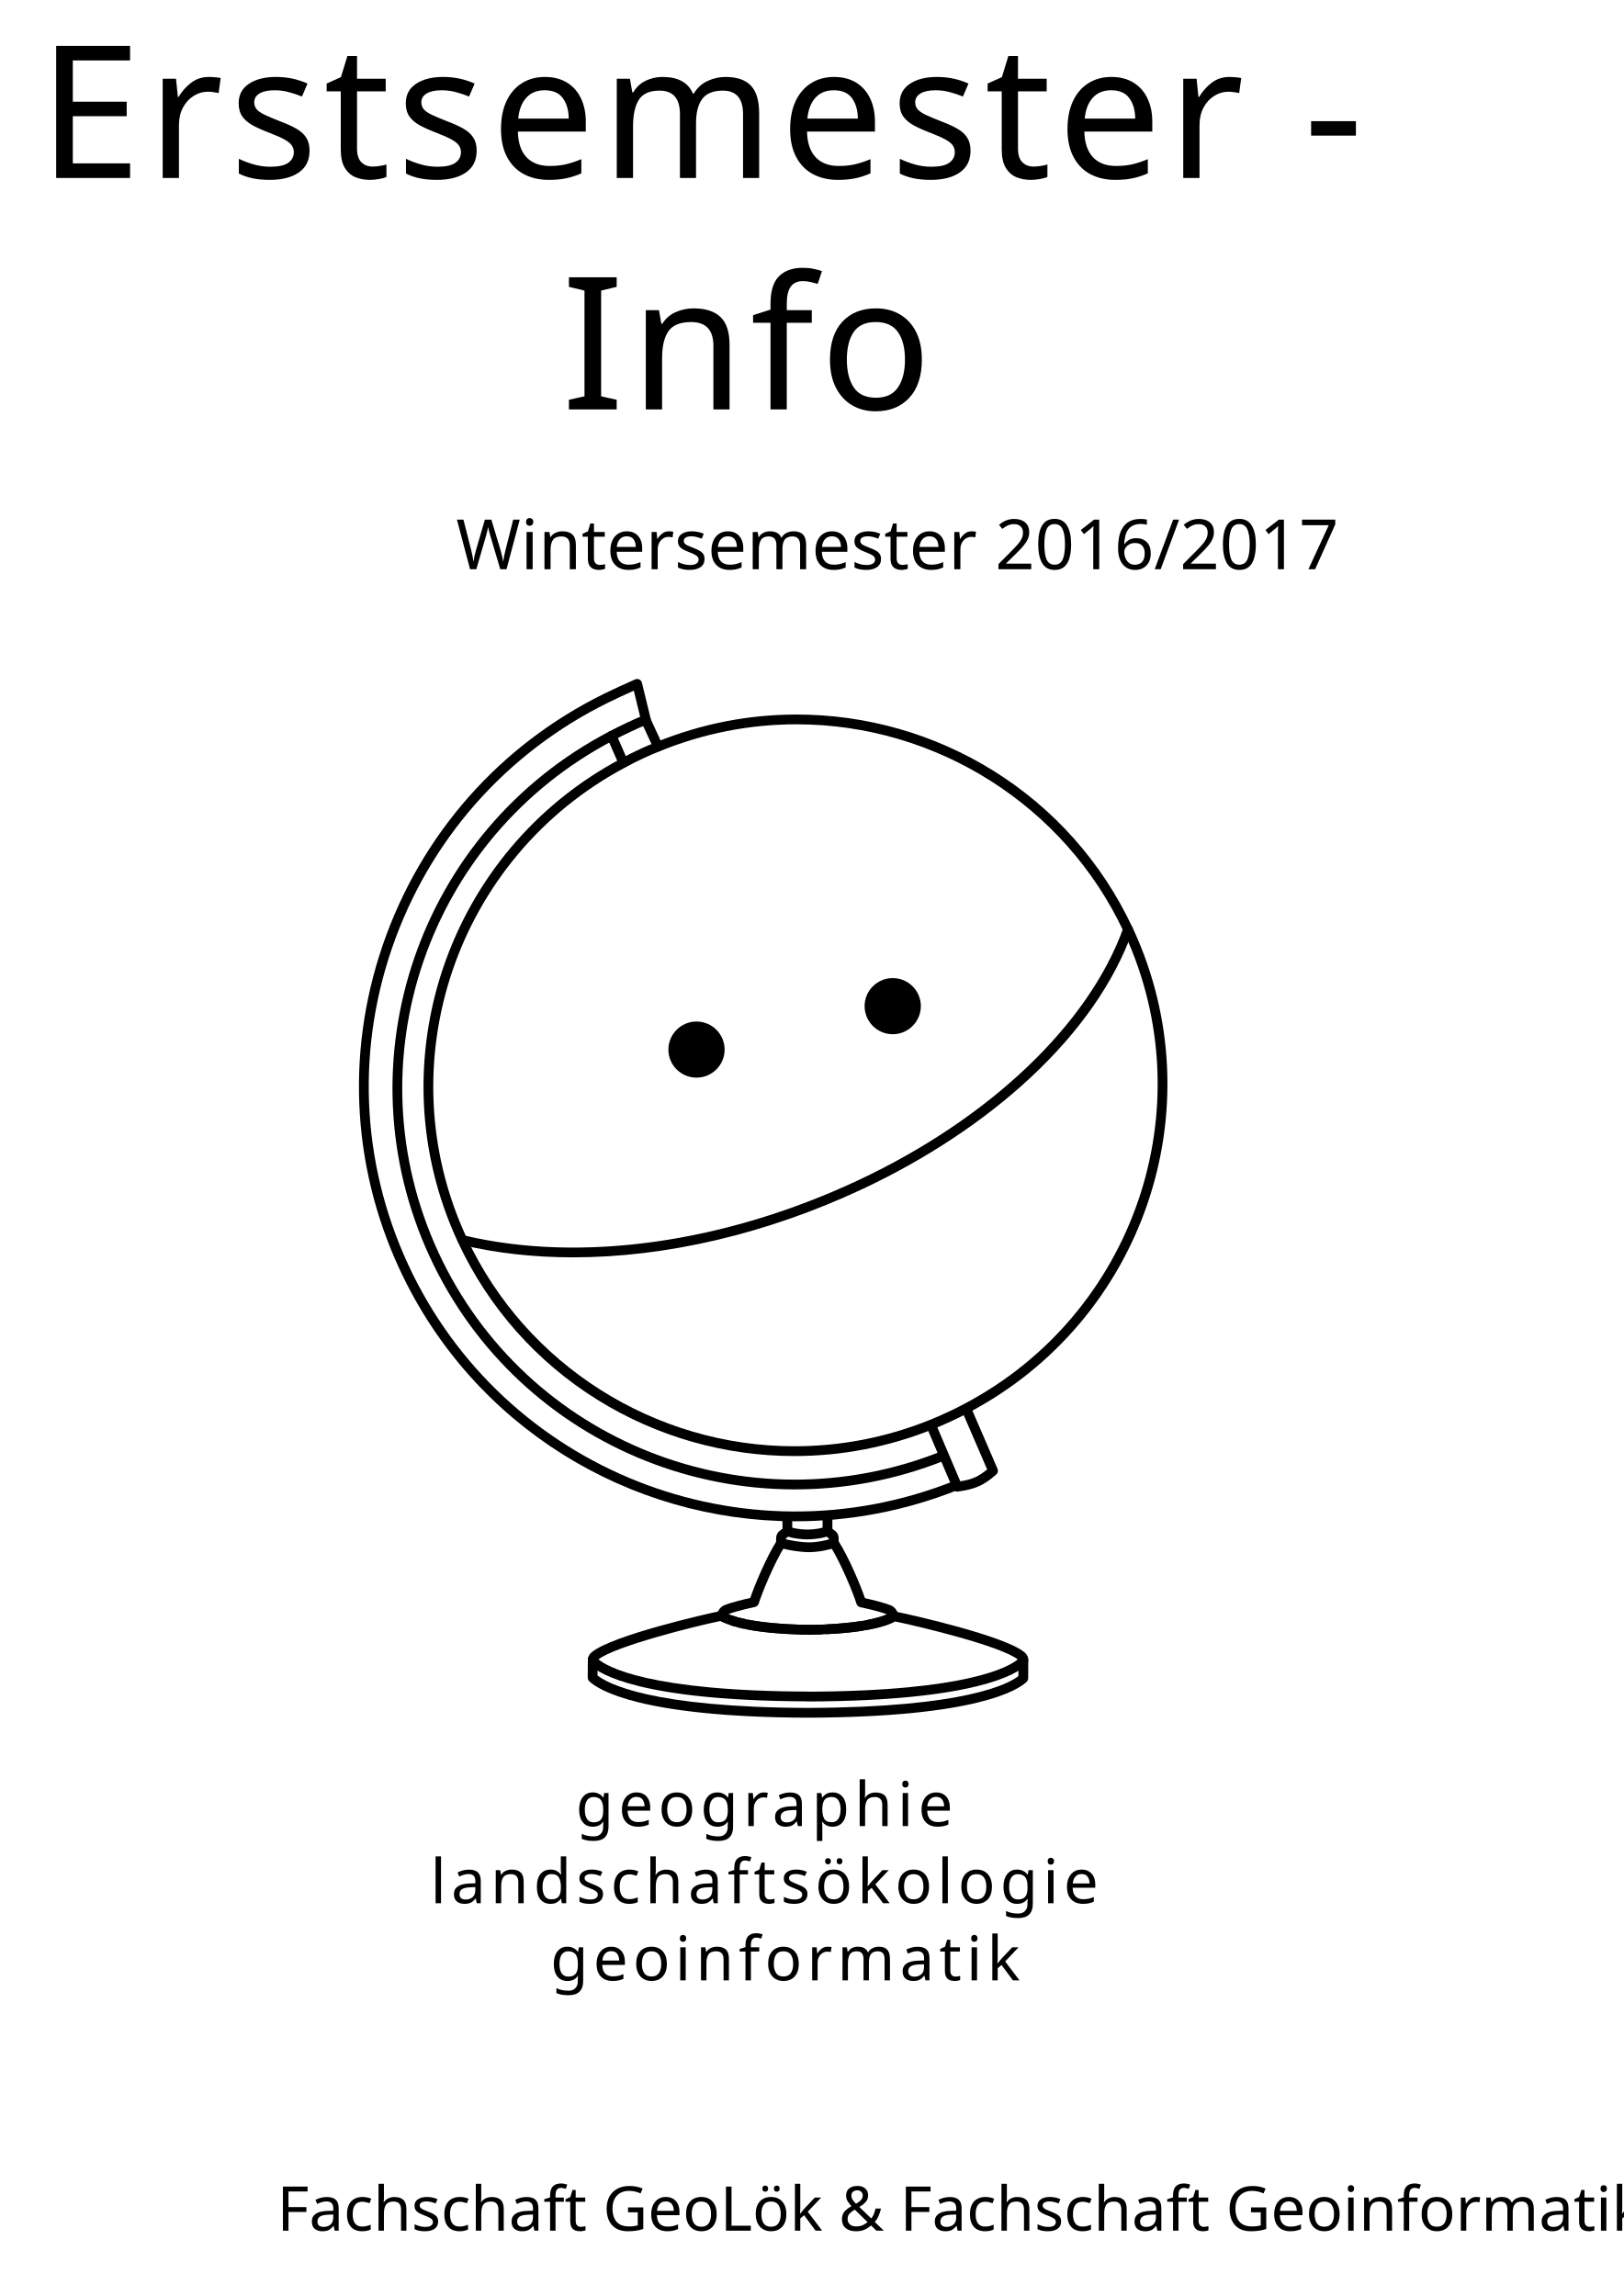
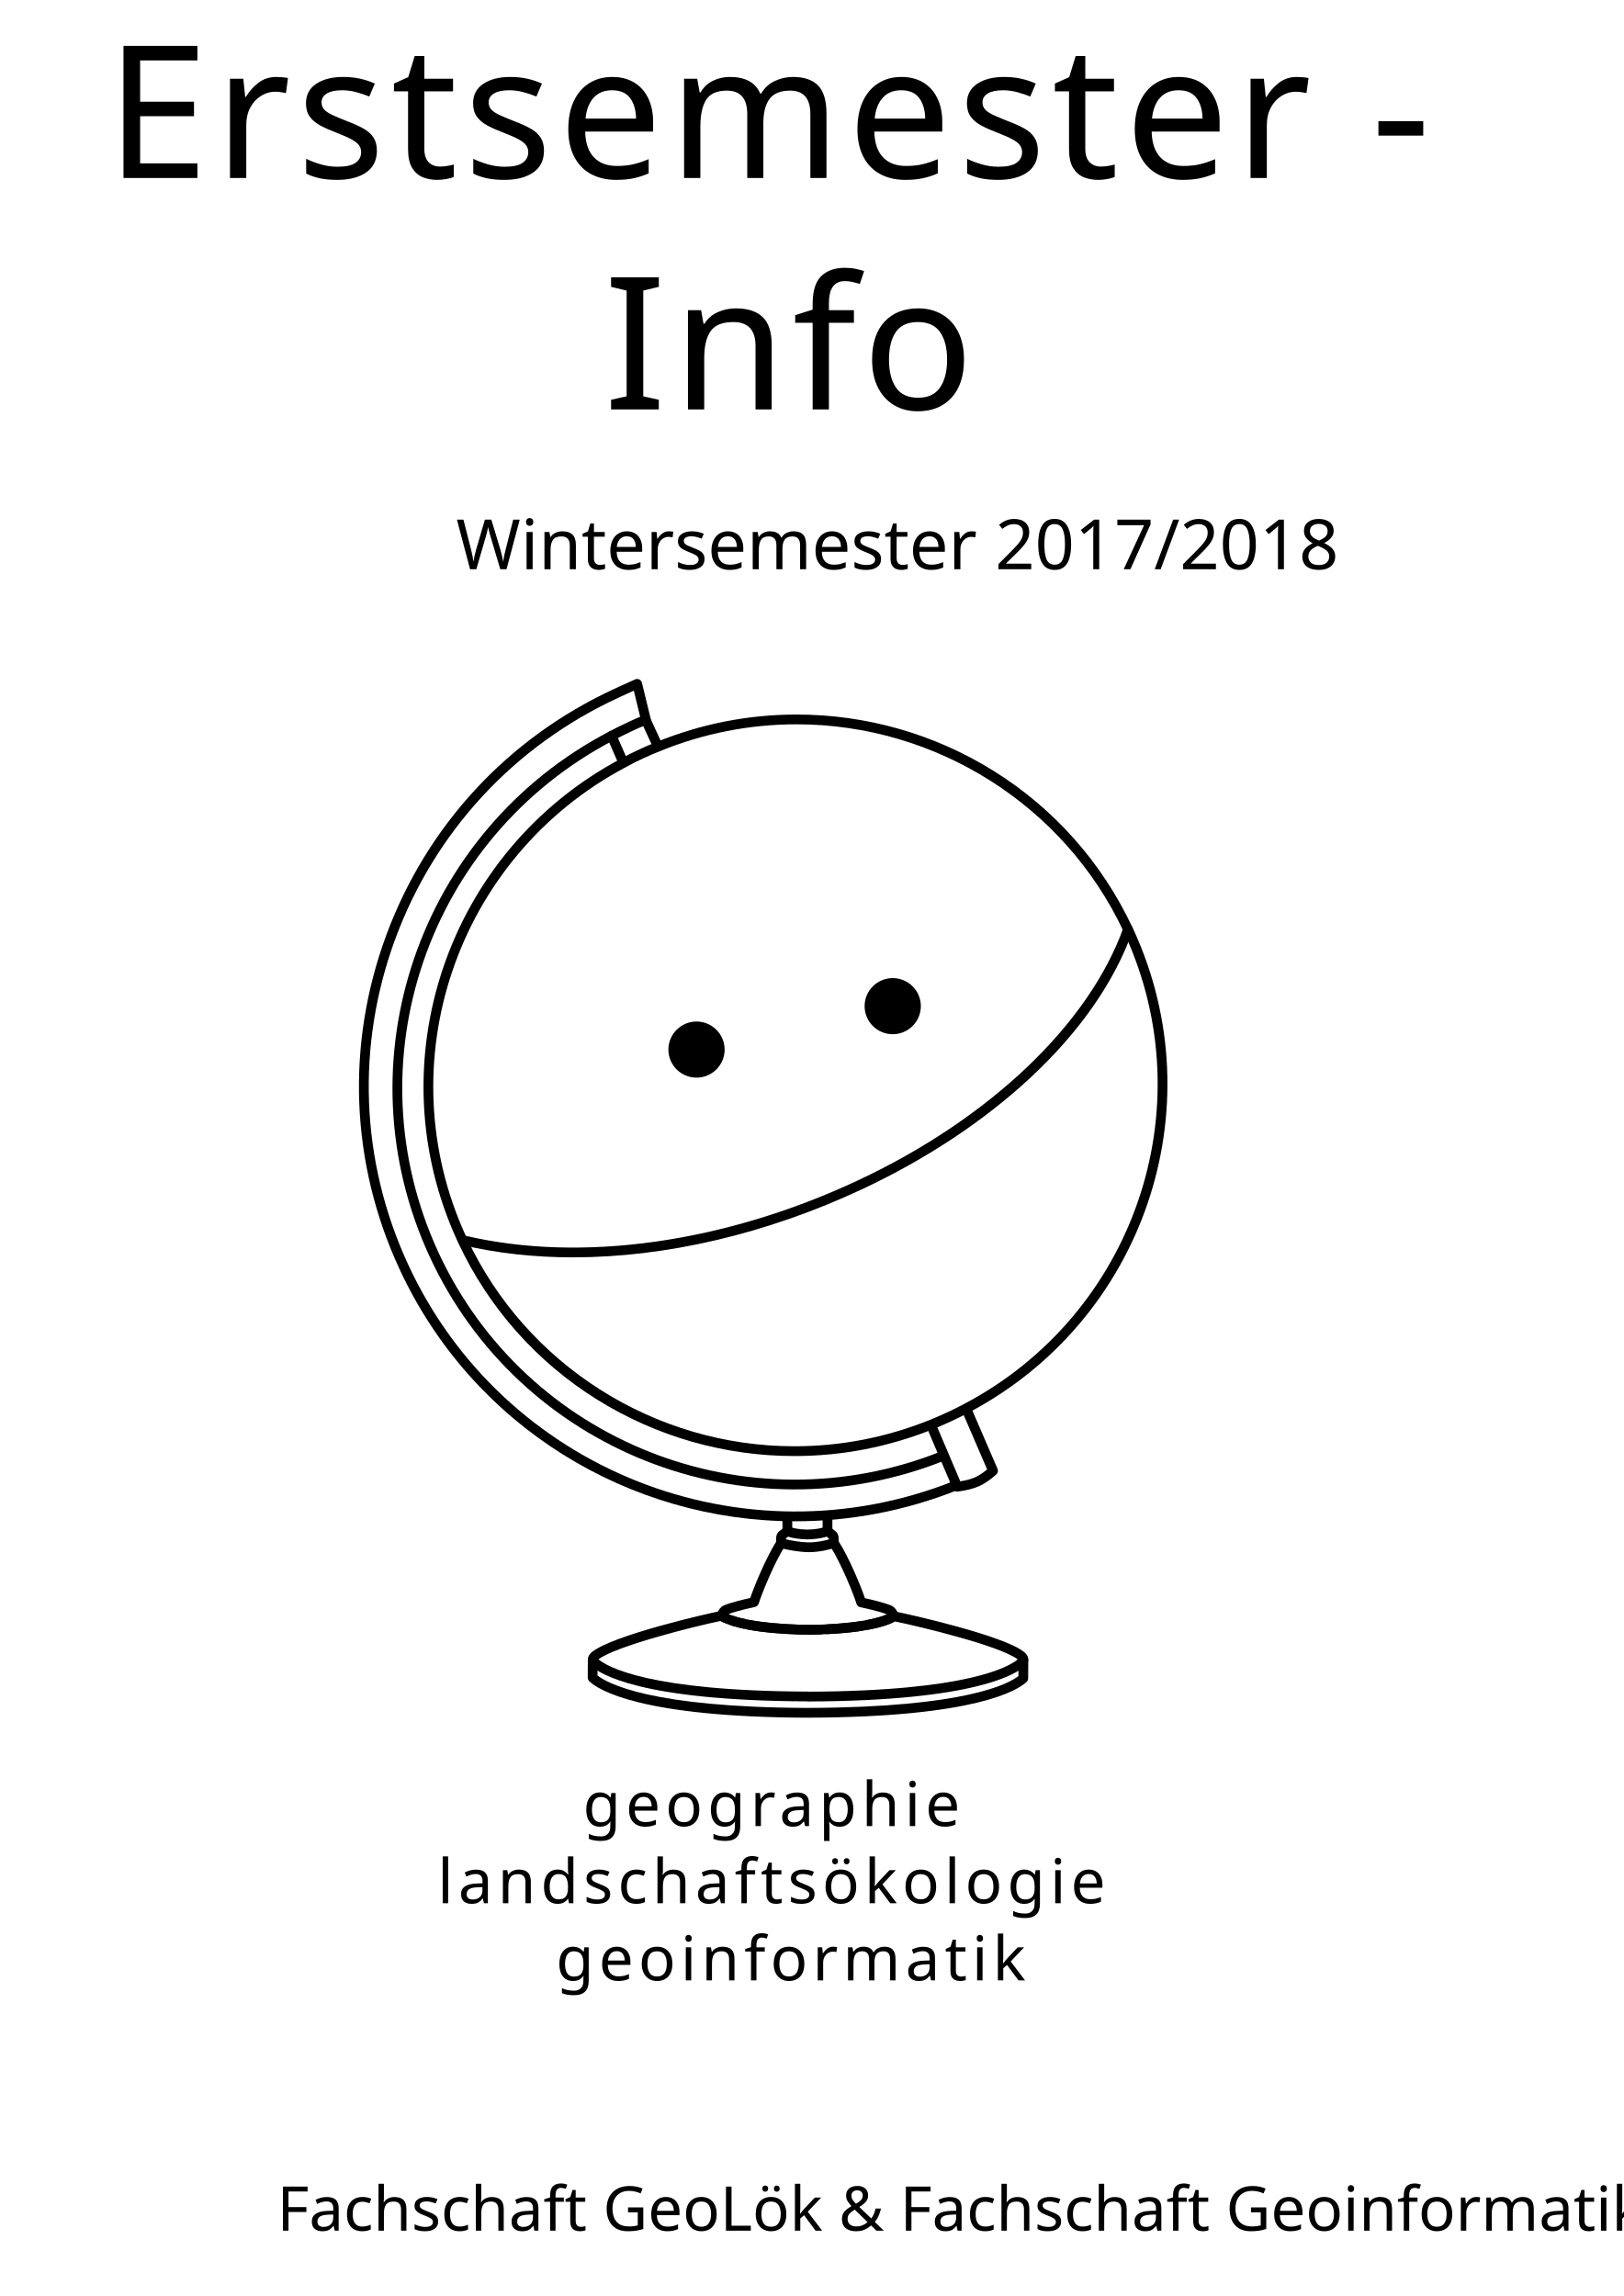
- <svg xmlns="http://www.w3.org/2000/svg" version="1.1" id="Ebene_1" x="0px" y="0px" width="420.94px" height="595.28px" viewBox="0 0 420.94 595.28" enable-background="new 0 0 420.94 595.28" xml:space="preserve">
+ <svg xmlns="http://www.w3.org/2000/svg" version="1.1" id="Ebene_1" x="0px" y="0px" width="449.003" height="634.965" viewBox="0.0 0.0 449.003 634.965" enable-background="new 0 0 420.94 595.28" xml:space="preserve">
  <defs id="defs320" />
-   <g id="XMLID_2_">
+   <g transform="matrix(1.066667,0,0,1.066667,0,0)" id="XMLID_2_">
    <g id="g4">
-       <path d="M205.914,376.554c-17.885,0-35.367-4.994-50.553-14.445c-15.579-9.692-27.928-23.627-35.715-40.292l-0.137-0.291    l0.628-0.281l0.105,0.023c8.75,2.064,18.204,3.111,28.103,3.111c28.677,0,60.732-8.922,87.951-24.48    c28.087-16.058,47.907-37.022,55.807-59.036l0.273-0.754l0.314,0.738c0.039,0.089,0.083,0.176,0.129,0.266    c0.048,0.095,0.093,0.19,0.136,0.285c21.174,45.946,2.547,100.444-42.405,124.062c-1.449,0.774-2.934,1.51-4.538,2.244    c-1.543,0.731-3.147,1.393-4.564,1.977C230.064,374.242,218.108,376.554,205.914,376.554L205.914,376.554z M120.413,321.957    c15.519,32.798,49.029,53.966,85.501,53.966c12.115,0,23.989-2.297,35.298-6.83c1.405-0.579,3-1.238,4.533-1.965    c1.598-0.729,3.071-1.457,4.508-2.228c44.614-23.439,63.123-77.493,42.188-123.112c-8.119,21.896-27.912,42.702-55.83,58.659    c-27.31,15.611-59.481,24.566-88.264,24.566C138.517,325.014,129.123,323.984,120.413,321.957L120.413,321.957z" id="path6" />
-       <path d="M206.237,393.448c-21.155,0-41.816-5.925-59.757-17.135c-18.412-11.501-32.972-28.03-42.112-47.793    c-12.565-27.172-13.748-57.636-3.33-85.78c10.419-28.147,31.195-50.601,58.501-63.229c0.041-0.02,1.256-0.626,5.502-2.501    l0.345-0.152l2.412,9.897l-0.228,0.112c-0.039,0.02-0.118,0.054-0.225,0.099l-0.594,0.249c-0.658,0.276-1.761,0.734-3.419,1.522    c-1.722,0.804-3.238,1.558-4.642,2.309c-48.72,25.441-68.874,84.336-45.885,134.083c16.7,36.098,53.312,59.421,93.272,59.421    c13.158,0,26.058-2.492,38.343-7.405l0.436-0.22l3.547,8.311l-0.432,0.173c-13.37,5.334-27.408,8.037-41.727,8.04    C206.243,393.448,206.238,393.448,206.237,393.448L206.237,393.448z M164.95,177.743c-3.946,1.747-5.125,2.333-5.137,2.339    c-27.163,12.56-47.821,34.89-58.182,62.879c-10.359,27.984-9.183,58.274,3.311,85.293c18.134,39.219,57.894,64.559,101.294,64.559    c0.003,0,0.004,0,0.007,0c14.176,0,28.08-2.666,41.322-7.923l-3.034-7.111c-12.337,4.917-25.267,7.405-38.455,7.405    c0,0,0.001,0,0,0c-19.487,0-38.523-5.455-55.048-15.776c-16.961-10.59-30.378-25.813-38.799-44.016    c-23.13-50.054-2.854-109.311,46.164-134.905c1.411-0.755,2.939-1.515,4.668-2.323c1.67-0.793,2.782-1.256,3.446-1.533l0.551-0.23    L164.95,177.743L164.95,177.743z" id="path8" />
-       <path d="M231.416,267.192c-3.494,0-6.338-2.845-6.338-6.34c0-3.481,2.844-6.312,6.338-6.312c3.496,0,6.339,2.831,6.339,6.312    C237.755,264.347,234.912,267.192,231.416,267.192L231.416,267.192z M231.416,255.172c-3.145,0-5.705,2.549-5.705,5.681    c0,3.147,2.561,5.705,5.705,5.705c3.146,0,5.706-2.558,5.706-5.705C237.122,257.721,234.562,255.172,231.416,255.172    L231.416,255.172z" id="path10" />
-       <path d="M180.553,278.448c-3.496,0-6.34-2.832-6.34-6.313c0-3.495,2.845-6.338,6.34-6.338c3.496,0,6.338,2.843,6.338,6.338    C186.891,275.616,184.049,278.448,180.553,278.448L180.553,278.448z M180.553,266.43c-3.147,0-5.707,2.56-5.707,5.705    c0,3.131,2.56,5.681,5.707,5.681c3.146,0,5.706-2.549,5.706-5.681C186.259,268.989,183.7,266.43,180.553,266.43L180.553,266.43z" id="path12" />
-       <path d="M148.339,325.014c-9.903,0-19.369-1.046-28.136-3.105l-0.417,0.188l-0.137-0.271c-0.039-0.084-0.076-0.159-0.109-0.234    c-0.031-0.07-0.062-0.141-0.101-0.214c-21.098-45.763-2.634-100.169,42.029-123.867c1.576-0.879,3.193-1.692,4.938-2.48    c1.312-0.593,2.667-1.207,4.066-1.745c11.526-4.698,23.649-7.081,36.03-7.081c17.859,0,35.316,4.985,50.485,14.414    c15.562,9.674,27.908,23.582,35.7,40.218l0.057,0.119l-0.046,0.123c-7.951,22.151-27.87,43.235-56.088,59.366    c-27.31,15.612-59.483,24.566-88.264,24.569C148.343,325.014,148.34,325.014,148.339,325.014L148.339,325.014z M120.138,321.244    l0.105,0.023c8.749,2.064,18.204,3.111,28.095,3.111c0.003,0,0.004,0,0.007,0c28.674,0,60.731-8.924,87.949-24.484    c28.037-16.026,47.835-36.942,55.766-58.909c-15.47-32.897-49.037-54.149-85.559-54.149c-12.298,0-24.342,2.367-35.797,7.036    c-1.387,0.535-2.735,1.143-4.04,1.731c-1.727,0.783-3.328,1.587-4.894,2.46c-44.373,23.544-62.714,77.587-41.76,123.035    c0.026,0.057,0.052,0.111,0.077,0.167L120.138,321.244L120.138,321.244z M180.553,278.448c-3.496,0-6.34-2.832-6.34-6.313    c0-3.495,2.845-6.338,6.34-6.338c3.496,0,6.338,2.843,6.338,6.338C186.891,275.616,184.049,278.448,180.553,278.448    L180.553,278.448z M180.553,266.43c-3.147,0-5.707,2.56-5.707,5.705c0,3.131,2.56,5.681,5.707,5.681    c3.146,0,5.706-2.549,5.706-5.681C186.259,268.989,183.7,266.43,180.553,266.43L180.553,266.43z M231.416,267.192    c-3.494,0-6.338-2.845-6.338-6.34c0-3.481,2.844-6.312,6.338-6.312c3.496,0,6.339,2.831,6.339,6.312    C237.755,264.347,234.912,267.192,231.416,267.192L231.416,267.192z M231.416,255.172c-3.145,0-5.705,2.549-5.705,5.681    c0,3.147,2.561,5.705,5.705,5.705c3.146,0,5.706-2.558,5.706-5.705C237.122,257.721,234.562,255.172,231.416,255.172    L231.416,255.172z" id="path14" />
+       <path id="path6" d="M205.914,376.554c-17.885,0-35.367-4.994-50.553-14.445c-15.579-9.692-27.928-23.627-35.715-40.292l-0.137-0.291    l0.628-0.281l0.105,0.023c8.75,2.064,18.204,3.111,28.103,3.111c28.677,0,60.732-8.922,87.951-24.48    c28.087-16.058,47.907-37.022,55.807-59.036l0.273-0.754l0.314,0.738c0.039,0.089,0.083,0.176,0.129,0.266    c0.048,0.095,0.093,0.19,0.136,0.285c21.174,45.946,2.547,100.444-42.405,124.062c-1.449,0.774-2.934,1.51-4.538,2.244    c-1.543,0.731-3.147,1.393-4.564,1.977C230.064,374.242,218.108,376.554,205.914,376.554L205.914,376.554z M120.413,321.957    c15.519,32.798,49.029,53.966,85.501,53.966c12.115,0,23.989-2.297,35.298-6.83c1.405-0.579,3-1.238,4.533-1.965    c1.598-0.729,3.071-1.457,4.508-2.228c44.614-23.439,63.123-77.493,42.188-123.112c-8.119,21.896-27.912,42.702-55.83,58.659    c-27.31,15.611-59.481,24.566-88.264,24.566C138.517,325.014,129.123,323.984,120.413,321.957L120.413,321.957z" />
+       <path id="path8" d="M206.237,393.448c-21.155,0-41.816-5.925-59.757-17.135c-18.412-11.501-32.972-28.03-42.112-47.793    c-12.565-27.172-13.748-57.636-3.33-85.78c10.419-28.147,31.195-50.601,58.501-63.229c0.041-0.02,1.256-0.626,5.502-2.501    l0.345-0.152l2.412,9.897l-0.228,0.112c-0.039,0.02-0.118,0.054-0.225,0.099l-0.594,0.249c-0.658,0.276-1.761,0.734-3.419,1.522    c-1.722,0.804-3.238,1.558-4.642,2.309c-48.72,25.441-68.874,84.336-45.885,134.083c16.7,36.098,53.312,59.421,93.272,59.421    c13.158,0,26.058-2.492,38.343-7.405l0.436-0.22l3.547,8.311l-0.432,0.173c-13.37,5.334-27.408,8.037-41.727,8.04    C206.243,393.448,206.238,393.448,206.237,393.448L206.237,393.448z M164.95,177.743c-3.946,1.747-5.125,2.333-5.137,2.339    c-27.163,12.56-47.821,34.89-58.182,62.879c-10.359,27.984-9.183,58.274,3.311,85.293c18.134,39.219,57.894,64.559,101.294,64.559    c0.003,0,0.004,0,0.007,0c14.176,0,28.08-2.666,41.322-7.923l-3.034-7.111c-12.337,4.917-25.267,7.405-38.455,7.405    c0,0,0.001,0,0,0c-19.487,0-38.523-5.455-55.048-15.776c-16.961-10.59-30.378-25.813-38.799-44.016    c-23.13-50.054-2.854-109.311,46.164-134.905c1.411-0.755,2.939-1.515,4.668-2.323c1.67-0.793,2.782-1.256,3.446-1.533l0.551-0.23    L164.95,177.743L164.95,177.743z" />
+       <path id="path10" d="M231.416,267.192c-3.494,0-6.338-2.845-6.338-6.34c0-3.481,2.844-6.312,6.338-6.312c3.496,0,6.339,2.831,6.339,6.312    C237.755,264.347,234.912,267.192,231.416,267.192L231.416,267.192z M231.416,255.172c-3.145,0-5.705,2.549-5.705,5.681    c0,3.147,2.561,5.705,5.705,5.705c3.146,0,5.706-2.558,5.706-5.705C237.122,257.721,234.562,255.172,231.416,255.172    L231.416,255.172z" />
+       <path id="path12" d="M180.553,278.448c-3.496,0-6.34-2.832-6.34-6.313c0-3.495,2.845-6.338,6.34-6.338c3.496,0,6.338,2.843,6.338,6.338    C186.891,275.616,184.049,278.448,180.553,278.448L180.553,278.448z M180.553,266.43c-3.147,0-5.707,2.56-5.707,5.705    c0,3.131,2.56,5.681,5.707,5.681c3.146,0,5.706-2.549,5.706-5.681C186.259,268.989,183.7,266.43,180.553,266.43L180.553,266.43z" />
+       <path id="path14" d="M148.339,325.014c-9.903,0-19.369-1.046-28.136-3.105l-0.417,0.188l-0.137-0.271c-0.039-0.084-0.076-0.159-0.109-0.234    c-0.031-0.07-0.062-0.141-0.101-0.214c-21.098-45.763-2.634-100.169,42.029-123.867c1.576-0.879,3.193-1.692,4.938-2.48    c1.312-0.593,2.667-1.207,4.066-1.745c11.526-4.698,23.649-7.081,36.03-7.081c17.859,0,35.316,4.985,50.485,14.414    c15.562,9.674,27.908,23.582,35.7,40.218l0.057,0.119l-0.046,0.123c-7.951,22.151-27.87,43.235-56.088,59.366    c-27.31,15.612-59.483,24.566-88.264,24.569C148.343,325.014,148.34,325.014,148.339,325.014L148.339,325.014z M120.138,321.244    l0.105,0.023c8.749,2.064,18.204,3.111,28.095,3.111c0.003,0,0.004,0,0.007,0c28.674,0,60.731-8.924,87.949-24.484    c28.037-16.026,47.835-36.942,55.766-58.909c-15.47-32.897-49.037-54.149-85.559-54.149c-12.298,0-24.342,2.367-35.797,7.036    c-1.387,0.535-2.735,1.143-4.04,1.731c-1.727,0.783-3.328,1.587-4.894,2.46c-44.373,23.544-62.714,77.587-41.76,123.035    c0.026,0.057,0.052,0.111,0.077,0.167L120.138,321.244L120.138,321.244z M180.553,278.448c-3.496,0-6.34-2.832-6.34-6.313    c0-3.495,2.845-6.338,6.34-6.338c3.496,0,6.338,2.843,6.338,6.338C186.891,275.616,184.049,278.448,180.553,278.448    L180.553,278.448z M180.553,266.43c-3.147,0-5.707,2.56-5.707,5.705c0,3.131,2.56,5.681,5.707,5.681    c3.146,0,5.706-2.549,5.706-5.681C186.259,268.989,183.7,266.43,180.553,266.43L180.553,266.43z M231.416,267.192    c-3.494,0-6.338-2.845-6.338-6.34c0-3.481,2.844-6.312,6.338-6.312c3.496,0,6.339,2.831,6.339,6.312    C237.755,264.347,234.912,267.192,231.416,267.192L231.416,267.192z M231.416,255.172c-3.145,0-5.705,2.549-5.705,5.681    c0,3.147,2.561,5.705,5.705,5.705c3.146,0,5.706-2.558,5.706-5.705C237.122,257.721,234.562,255.172,231.416,255.172    L231.416,255.172z" />
    </g>
    <g id="g16">
-       <path d="M209.374,445.342c-43.391-0.146-54.28-7.238-56.584-9.411c-0.256-0.239-0.436-0.607-0.434-0.96l0.027-4.604    c0.004-0.695,0.57-1.258,1.266-1.258c0.003,0,0.004,0,0.007,0c0.7,0.003,1.263,0.573,1.259,1.275l-0.024,4.016    c2.541,2.007,13.717,8.271,54.488,8.41h0.074c41.079-0.139,52.113-6.337,54.544-8.256l0.024-4.057    c0.003-0.695,0.57-1.257,1.267-1.257c0.002,0,0.004,0,0.008,0c0.699,0.003,1.263,0.574,1.258,1.274l-0.027,4.629    c-0.003,0.346-0.148,0.676-0.401,0.913c-2.288,2.157-13.079,9.139-56.667,9.284H209.374L209.374,445.342z" id="path18" />
-       <path d="M209.68,402.426c-0.053,0-0.106,0-0.159-0.003c-2.396-0.024-6.539-0.729-7.644-1.298c-0.419-0.218-0.686-0.65-0.686-1.126    v-1.076c0-1.153,0.537-1.712,0.802-1.916l1.317-1.029c0.365-0.286,0.86-0.346,1.285-0.162c0.993,0.434,2.67,0.71,4.603,0.761    c0.029,0,0.059,0.003,0.087,0.006c0.028-0.003,0.056-0.006,0.084-0.006c1.952-0.051,3.601-0.321,4.638-0.763    c0.421-0.182,0.912-0.122,1.275,0.164l1.314,1.029c0.266,0.204,0.804,0.766,0.804,1.916v1.076c0,0.476-0.268,0.911-0.69,1.126    l-0.156,0.079c-0.027,0.014-0.057,0.028-0.086,0.043C215.276,401.747,212.282,402.426,209.68,402.426L209.68,402.426z     M203.725,399.085c1.291,0.324,3.946,0.786,5.823,0.807c1.889,0.03,4.122-0.414,5.322-0.77v-0.199    c0-0.021-0.001-0.041-0.001-0.059l-0.588-0.459c-1.579,0.512-3.46,0.666-4.845,0.702c-0.049,0.003-0.101,0-0.149-0.006    c-0.051,0.006-0.099,0.009-0.151,0.006c-1.147-0.03-3.164-0.161-4.826-0.699l-0.583,0.456c0,0.018-0.001,0.037-0.001,0.059    V399.085L203.725,399.085z" id="path20" />
-       <path d="M188.155,420.807c-0.141,0-0.285-0.025-0.425-0.075c-0.417-0.148-0.763-0.338-1.042-0.492l-0.112-0.061    c-0.432-0.214-0.729-0.691-0.741-1.236c-0.029-0.927,0.826-2.356,1.91-2.75c1.799-0.752,5.24-1.56,6.74-1.893    c1.121-3.309,4.154-10.562,6.905-14.901c0.373-0.589,1.157-0.764,1.748-0.392c0.59,0.375,0.765,1.158,0.391,1.749    c-2.905,4.582-6.119,12.589-6.852,14.998c-0.134,0.441-0.499,0.773-0.952,0.869c-0.048,0.011-4.672,0.984-6.878,1.855    c0.479,0.31,0.701,0.922,0.501,1.483C189.162,420.483,188.674,420.807,188.155,420.807L188.155,420.807z" id="path22" />
-       <path d="M190.521,421.676c-0.113,0-0.229-0.018-0.344-0.047c-0.232-0.068-0.463-0.135-0.714-0.243    c-0.642-0.28-0.935-1.026-0.656-1.669c0.278-0.641,1.024-0.934,1.666-0.655c0.13,0.058,0.261,0.091,0.39,0.127    c0.673,0.189,1.064,0.892,0.876,1.562C191.582,421.311,191.074,421.676,190.521,421.676L190.521,421.676z" id="path24" />
-       <path d="M192.915,422.306l0.261-1.242l-0.269,1.239c-0.512-0.107-1.042-0.222-1.533-0.364c-0.669-0.196-1.055-0.9-0.858-1.57    c0.196-0.672,0.901-1.057,1.57-0.858c0.398,0.114,0.856,0.213,1.343,0.313L192.915,422.306L192.915,422.306z" id="path26" />
-       <path d="M207.509,423.777c-0.009,0-0.018,0-0.028,0c-5.196-0.111-9.955-0.566-13.759-1.313c-0.686-0.134-1.132-0.8-0.998-1.487    c0.135-0.684,0.797-1.131,1.487-0.997c3.663,0.719,8.27,1.157,13.324,1.266c0.699,0.017,1.253,0.597,1.239,1.294    C208.759,423.229,208.195,423.777,207.509,423.777L207.509,423.777z" id="path28" />
-       <path d="M209.928,423.795c-0.633,0-1.297-0.006-1.993-0.018c-0.698-0.012-1.255-0.589-1.245-1.285    c0.012-0.702,0.576-1.277,1.287-1.247c1.762,0.027,3.298,0.022,4.699-0.024c0.701-0.031,1.284,0.524,1.306,1.225    c0.023,0.697-0.524,1.281-1.224,1.304C211.872,423.78,210.936,423.795,209.928,423.795L209.928,423.795z" id="path30" />
-       <path d="M214.452,423.671c-0.675,0-1.236-0.531-1.265-1.21c-0.029-0.698,0.512-1.288,1.212-1.319    c3.197-0.137,6.067-0.405,8.531-0.8c0.683-0.113,1.339,0.362,1.45,1.053c0.11,0.689-0.358,1.338-1.05,1.449    c-2.562,0.408-5.528,0.688-8.824,0.827C214.487,423.671,214.47,423.671,214.452,423.671L214.452,423.671z" id="path32" />
-       <path d="M224.917,422.542c-0.592,0-1.12-0.419-1.24-1.02c-0.136-0.688,0.31-1.353,0.996-1.489    c2.178-0.432,3.928-0.934,5.224-1.499c-2.182-0.86-6.872-1.845-6.921-1.855c-0.453-0.096-0.817-0.43-0.951-0.873    c-0.732-2.408-3.946-10.414-6.853-14.996c-0.376-0.593-0.2-1.371,0.389-1.745c0.591-0.379,1.374-0.203,1.748,0.387    c2.75,4.335,5.787,11.593,6.907,14.906c1.501,0.331,4.957,1.139,6.816,1.909c0.984,0.394,1.793,1.687,1.851,2.578    c0.036,0.598-0.237,1.115-0.728,1.384c-1.539,0.902-3.902,1.677-6.989,2.289C225.082,422.534,224.998,422.542,224.917,422.542    L224.917,422.542z" id="path34" />
-       <path d="M209.43,441.136c-0.092,0-0.181-0.009-0.268-0.028c-43.318-0.182-53.873-7.182-56.079-9.326    c-0.419-0.417-0.636-0.836-0.67-1.28c-0.121-0.946,0.484-1.769,1.066-2.205c5.443-4.374,29.873-9.94,33.377-10.628    c0.479-0.098,0.874-0.025,1.16,0.357c0.074,0.056,0.272,0.188,0.658,0.357c0.319,0.159,0.816,0.374,1.657,0.627    c0.047,0.014,0.096,0.034,0.142,0.052c0.13,0.058,0.261,0.091,0.39,0.127l0.249,0.073c0.285,0.087,0.555,0.164,0.839,0.214    c0.022,0.006,0.047,0.009,0.069,0.015l0.408,0.095c0.332,0.078,0.681,0.159,1.054,0.252c0.187,0.039,0.434,0.089,0.707,0.14    c3.491,0.657,7.982,1.084,13.362,1.269h0.405c0.022,0,0.043,0,0.066,0.002l0.069,0.003c0.456,0.022,0.91,0.049,1.363,0.049    c0.078,0,0.155,0.006,0.229,0.021c1.027-0.023,2.027-0.052,2.971-0.099c0.611-0.025,1.189-0.053,1.74-0.079    c2.938-0.153,5.741-0.416,8.563-0.806c0.587-0.097,1.182-0.2,1.725-0.303c4.91-0.9,6.186-1.921,6.197-1.929    c0.298-0.299,0.682-0.387,1.094-0.305c4.222,0.827,28.328,6.291,33.51,10.517c0.139,0.101,1.072,0.844,1.072,1.952    c0,0.549-0.229,1.078-0.644,1.486c-2.243,2.182-12.855,9.232-56.477,9.381C209.433,441.136,209.43,441.136,209.43,441.136    L209.43,441.136z M155.134,430.218c2.307,1.913,13.023,8.221,54.379,8.359c0.086,0,0.17,0.007,0.251,0.022    c41.231-0.173,51.835-6.512,54.058-8.369c-4.518-3.508-25.496-8.549-31.813-9.843c-0.879,0.53-2.824,1.394-6.861,2.133    c-0.554,0.105-1.167,0.215-1.809,0.32c-2.929,0.405-5.804,0.674-8.821,0.83c-0.557,0.025-1.14,0.053-1.746,0.078    c-1.037,0.055-2.134,0.081-3.261,0.106c-0.099,0.009-0.199-0.006-0.293-0.028c-0.417-0.006-0.837-0.026-1.256-0.047l-0.453-0.003    c-5.552-0.189-10.172-0.632-13.775-1.311c-0.296-0.054-0.573-0.108-0.826-0.164c-0.397-0.099-0.73-0.177-1.049-0.25l-0.383-0.09    c-0.41-0.075-0.767-0.179-1.081-0.273l-0.221-0.063c-0.206-0.06-0.411-0.118-0.634-0.21c-0.787-0.237-1.444-0.489-1.954-0.746    c-0.321-0.146-0.579-0.282-0.783-0.407C179.927,421.673,159.492,426.827,155.134,430.218L155.134,430.218z" id="path36" />
-       <path d="M205.913,377.504c-18.061,0-35.715-5.044-51.053-14.588c-15.735-9.792-28.21-23.865-36.074-40.697    c-0.033-0.064-0.071-0.152-0.112-0.239c-0.025-0.058-0.05-0.116-0.083-0.179c-21.322-46.25-2.676-101.197,42.433-125.13    c1.582-0.883,3.221-1.706,4.99-2.508c1.324-0.598,2.693-1.215,4.115-1.763c11.624-4.737,23.869-7.144,36.372-7.144    c18.037,0,35.668,5.033,50.987,14.557c15.719,9.772,28.188,23.819,36.059,40.621c0.049,0.11,0.084,0.181,0.121,0.252    c0.056,0.11,0.108,0.222,0.159,0.331c21.376,46.389,2.563,101.43-42.836,125.284c-1.458,0.781-2.962,1.522-4.585,2.267    c-1.555,0.734-3.169,1.402-4.594,1.989C230.305,375.168,218.229,377.504,205.913,377.504L205.913,377.504z M206.502,187.788    c-12.174,0-24.097,2.342-35.438,6.964c-1.378,0.531-2.715,1.135-4.006,1.719c-1.702,0.77-3.28,1.562-4.823,2.423    c-43.946,23.318-62.104,76.816-41.36,121.811c0.03,0.057,0.07,0.146,0.109,0.234c0.026,0.055,0.053,0.113,0.083,0.176    c15.292,32.729,48.59,53.857,84.846,53.857c11.992,0,23.75-2.275,34.947-6.761c1.385-0.571,2.969-1.224,4.479-1.941    c1.591-0.728,3.047-1.446,4.467-2.207c44.218-23.232,62.536-76.825,41.714-122.01c-0.043-0.094-0.077-0.163-0.113-0.232    c-0.059-0.118-0.116-0.235-0.166-0.352C275.968,208.874,242.7,187.788,206.502,187.788L206.502,187.788z" id="path38" />
-       <path d="M248.14,386.724c-0.512,0-0.98-0.312-1.176-0.798l-0.156-0.396l-6.488-15.253c-0.271-0.644,0.029-1.387,0.671-1.658    c0.644-0.274,1.387,0.025,1.66,0.669l6.281,14.771c3.107-0.504,4.691-1.205,6.961-3.088l-6.362-14.735    c-0.279-0.643,0.017-1.386,0.659-1.666c0.642-0.276,1.386,0.021,1.663,0.662l6.734,15.593c0.219,0.503,0.087,1.093-0.327,1.453    c-3.254,2.852-5.392,3.804-9.945,4.433C248.254,386.719,248.197,386.724,248.14,386.724L248.14,386.724z" id="path40" />
-       <path d="M148.553,325.988c-10.003,0-19.639-1.048-28.673-3.181c-0.681-0.16-1.103-0.841-0.94-1.522    c0.159-0.681,0.838-1.099,1.523-0.942c30.22,7.13,67.426,1.892,102.08-14.376c34.028-15.974,59.697-40.432,68.668-65.424    c0.236-0.658,0.959-0.999,1.619-0.765c0.656,0.237,0.999,0.962,0.764,1.62c-4.752,13.239-13.623,25.993-26.368,37.907    c-11.927,11.148-27.004,21.16-43.605,28.954C198.782,319.917,172.617,325.988,148.553,325.988L148.553,325.988z" id="path42" />
+       <path id="path18" d="M209.374,445.342c-43.391-0.146-54.28-7.238-56.584-9.411c-0.256-0.239-0.436-0.607-0.434-0.96l0.027-4.604    c0.004-0.695,0.57-1.258,1.266-1.258c0.003,0,0.004,0,0.007,0c0.7,0.003,1.263,0.573,1.259,1.275l-0.024,4.016    c2.541,2.007,13.717,8.271,54.488,8.41h0.074c41.079-0.139,52.113-6.337,54.544-8.256l0.024-4.057    c0.003-0.695,0.57-1.257,1.267-1.257c0.002,0,0.004,0,0.008,0c0.699,0.003,1.263,0.574,1.258,1.274l-0.027,4.629    c-0.003,0.346-0.148,0.676-0.401,0.913c-2.288,2.157-13.079,9.139-56.667,9.284H209.374L209.374,445.342z" />
+       <path id="path20" d="M209.68,402.426c-0.053,0-0.106,0-0.159-0.003c-2.396-0.024-6.539-0.729-7.644-1.298c-0.419-0.218-0.686-0.65-0.686-1.126    v-1.076c0-1.153,0.537-1.712,0.802-1.916l1.317-1.029c0.365-0.286,0.86-0.346,1.285-0.162c0.993,0.434,2.67,0.71,4.603,0.761    c0.029,0,0.059,0.003,0.087,0.006c0.028-0.003,0.056-0.006,0.084-0.006c1.952-0.051,3.601-0.321,4.638-0.763    c0.421-0.182,0.912-0.122,1.275,0.164l1.314,1.029c0.266,0.204,0.804,0.766,0.804,1.916v1.076c0,0.476-0.268,0.911-0.69,1.126    l-0.156,0.079c-0.027,0.014-0.057,0.028-0.086,0.043C215.276,401.747,212.282,402.426,209.68,402.426L209.68,402.426z     M203.725,399.085c1.291,0.324,3.946,0.786,5.823,0.807c1.889,0.03,4.122-0.414,5.322-0.77v-0.199    c0-0.021-0.001-0.041-0.001-0.059l-0.588-0.459c-1.579,0.512-3.46,0.666-4.845,0.702c-0.049,0.003-0.101,0-0.149-0.006    c-0.051,0.006-0.099,0.009-0.151,0.006c-1.147-0.03-3.164-0.161-4.826-0.699l-0.583,0.456c0,0.018-0.001,0.037-0.001,0.059    V399.085L203.725,399.085z" />
+       <path id="path22" d="M188.155,420.807c-0.141,0-0.285-0.025-0.425-0.075c-0.417-0.148-0.763-0.338-1.042-0.492l-0.112-0.061    c-0.432-0.214-0.729-0.691-0.741-1.236c-0.029-0.927,0.826-2.356,1.91-2.75c1.799-0.752,5.24-1.56,6.74-1.893    c1.121-3.309,4.154-10.562,6.905-14.901c0.373-0.589,1.157-0.764,1.748-0.392c0.59,0.375,0.765,1.158,0.391,1.749    c-2.905,4.582-6.119,12.589-6.852,14.998c-0.134,0.441-0.499,0.773-0.952,0.869c-0.048,0.011-4.672,0.984-6.878,1.855    c0.479,0.31,0.701,0.922,0.501,1.483C189.162,420.483,188.674,420.807,188.155,420.807L188.155,420.807z" />
+       <path id="path24" d="M190.521,421.676c-0.113,0-0.229-0.018-0.344-0.047c-0.232-0.068-0.463-0.135-0.714-0.243    c-0.642-0.28-0.935-1.026-0.656-1.669c0.278-0.641,1.024-0.934,1.666-0.655c0.13,0.058,0.261,0.091,0.39,0.127    c0.673,0.189,1.064,0.892,0.876,1.562C191.582,421.311,191.074,421.676,190.521,421.676L190.521,421.676z" />
+       <path id="path26" d="M192.915,422.306l0.261-1.242l-0.269,1.239c-0.512-0.107-1.042-0.222-1.533-0.364c-0.669-0.196-1.055-0.9-0.858-1.57    c0.196-0.672,0.901-1.057,1.57-0.858c0.398,0.114,0.856,0.213,1.343,0.313L192.915,422.306L192.915,422.306z" />
+       <path id="path28" d="M207.509,423.777c-0.009,0-0.018,0-0.028,0c-5.196-0.111-9.955-0.566-13.759-1.313c-0.686-0.134-1.132-0.8-0.998-1.487    c0.135-0.684,0.797-1.131,1.487-0.997c3.663,0.719,8.27,1.157,13.324,1.266c0.699,0.017,1.253,0.597,1.239,1.294    C208.759,423.229,208.195,423.777,207.509,423.777L207.509,423.777z" />
+       <path id="path30" d="M209.928,423.795c-0.633,0-1.297-0.006-1.993-0.018c-0.698-0.012-1.255-0.589-1.245-1.285    c0.012-0.702,0.576-1.277,1.287-1.247c1.762,0.027,3.298,0.022,4.699-0.024c0.701-0.031,1.284,0.524,1.306,1.225    c0.023,0.697-0.524,1.281-1.224,1.304C211.872,423.78,210.936,423.795,209.928,423.795L209.928,423.795z" />
+       <path id="path32" d="M214.452,423.671c-0.675,0-1.236-0.531-1.265-1.21c-0.029-0.698,0.512-1.288,1.212-1.319    c3.197-0.137,6.067-0.405,8.531-0.8c0.683-0.113,1.339,0.362,1.45,1.053c0.11,0.689-0.358,1.338-1.05,1.449    c-2.562,0.408-5.528,0.688-8.824,0.827C214.487,423.671,214.47,423.671,214.452,423.671L214.452,423.671z" />
+       <path id="path34" d="M224.917,422.542c-0.592,0-1.12-0.419-1.24-1.02c-0.136-0.688,0.31-1.353,0.996-1.489    c2.178-0.432,3.928-0.934,5.224-1.499c-2.182-0.86-6.872-1.845-6.921-1.855c-0.453-0.096-0.817-0.43-0.951-0.873    c-0.732-2.408-3.946-10.414-6.853-14.996c-0.376-0.593-0.2-1.371,0.389-1.745c0.591-0.379,1.374-0.203,1.748,0.387    c2.75,4.335,5.787,11.593,6.907,14.906c1.501,0.331,4.957,1.139,6.816,1.909c0.984,0.394,1.793,1.687,1.851,2.578    c0.036,0.598-0.237,1.115-0.728,1.384c-1.539,0.902-3.902,1.677-6.989,2.289C225.082,422.534,224.998,422.542,224.917,422.542    L224.917,422.542z" />
+       <path id="path36" d="M209.43,441.136c-0.092,0-0.181-0.009-0.268-0.028c-43.318-0.182-53.873-7.182-56.079-9.326    c-0.419-0.417-0.636-0.836-0.67-1.28c-0.121-0.946,0.484-1.769,1.066-2.205c5.443-4.374,29.873-9.94,33.377-10.628    c0.479-0.098,0.874-0.025,1.16,0.357c0.074,0.056,0.272,0.188,0.658,0.357c0.319,0.159,0.816,0.374,1.657,0.627    c0.047,0.014,0.096,0.034,0.142,0.052c0.13,0.058,0.261,0.091,0.39,0.127l0.249,0.073c0.285,0.087,0.555,0.164,0.839,0.214    c0.022,0.006,0.047,0.009,0.069,0.015l0.408,0.095c0.332,0.078,0.681,0.159,1.054,0.252c0.187,0.039,0.434,0.089,0.707,0.14    c3.491,0.657,7.982,1.084,13.362,1.269h0.405c0.022,0,0.043,0,0.066,0.002l0.069,0.003c0.456,0.022,0.91,0.049,1.363,0.049    c0.078,0,0.155,0.006,0.229,0.021c1.027-0.023,2.027-0.052,2.971-0.099c0.611-0.025,1.189-0.053,1.74-0.079    c2.938-0.153,5.741-0.416,8.563-0.806c0.587-0.097,1.182-0.2,1.725-0.303c4.91-0.9,6.186-1.921,6.197-1.929    c0.298-0.299,0.682-0.387,1.094-0.305c4.222,0.827,28.328,6.291,33.51,10.517c0.139,0.101,1.072,0.844,1.072,1.952    c0,0.549-0.229,1.078-0.644,1.486c-2.243,2.182-12.855,9.232-56.477,9.381C209.433,441.136,209.43,441.136,209.43,441.136    L209.43,441.136z M155.134,430.218c2.307,1.913,13.023,8.221,54.379,8.359c0.086,0,0.17,0.007,0.251,0.022    c41.231-0.173,51.835-6.512,54.058-8.369c-4.518-3.508-25.496-8.549-31.813-9.843c-0.879,0.53-2.824,1.394-6.861,2.133    c-0.554,0.105-1.167,0.215-1.809,0.32c-2.929,0.405-5.804,0.674-8.821,0.83c-0.557,0.025-1.14,0.053-1.746,0.078    c-1.037,0.055-2.134,0.081-3.261,0.106c-0.099,0.009-0.199-0.006-0.293-0.028c-0.417-0.006-0.837-0.026-1.256-0.047l-0.453-0.003    c-5.552-0.189-10.172-0.632-13.775-1.311c-0.296-0.054-0.573-0.108-0.826-0.164c-0.397-0.099-0.73-0.177-1.049-0.25l-0.383-0.09    c-0.41-0.075-0.767-0.179-1.081-0.273l-0.221-0.063c-0.206-0.06-0.411-0.118-0.634-0.21c-0.787-0.237-1.444-0.489-1.954-0.746    c-0.321-0.146-0.579-0.282-0.783-0.407C179.927,421.673,159.492,426.827,155.134,430.218L155.134,430.218z" />
+       <path id="path38" d="M205.913,377.504c-18.061,0-35.715-5.044-51.053-14.588c-15.735-9.792-28.21-23.865-36.074-40.697    c-0.033-0.064-0.071-0.152-0.112-0.239c-0.025-0.058-0.05-0.116-0.083-0.179c-21.322-46.25-2.676-101.197,42.433-125.13    c1.582-0.883,3.221-1.706,4.99-2.508c1.324-0.598,2.693-1.215,4.115-1.763c11.624-4.737,23.869-7.144,36.372-7.144    c18.037,0,35.668,5.033,50.987,14.557c15.719,9.772,28.188,23.819,36.059,40.621c0.049,0.11,0.084,0.181,0.121,0.252    c0.056,0.11,0.108,0.222,0.159,0.331c21.376,46.389,2.563,101.43-42.836,125.284c-1.458,0.781-2.962,1.522-4.585,2.267    c-1.555,0.734-3.169,1.402-4.594,1.989C230.305,375.168,218.229,377.504,205.913,377.504L205.913,377.504z M206.502,187.788    c-12.174,0-24.097,2.342-35.438,6.964c-1.378,0.531-2.715,1.135-4.006,1.719c-1.702,0.77-3.28,1.562-4.823,2.423    c-43.946,23.318-62.104,76.816-41.36,121.811c0.03,0.057,0.07,0.146,0.109,0.234c0.026,0.055,0.053,0.113,0.083,0.176    c15.292,32.729,48.59,53.857,84.846,53.857c11.992,0,23.75-2.275,34.947-6.761c1.385-0.571,2.969-1.224,4.479-1.941    c1.591-0.728,3.047-1.446,4.467-2.207c44.218-23.232,62.536-76.825,41.714-122.01c-0.043-0.094-0.077-0.163-0.113-0.232    c-0.059-0.118-0.116-0.235-0.166-0.352C275.968,208.874,242.7,187.788,206.502,187.788L206.502,187.788z" />
+       <path id="path40" d="M248.14,386.724c-0.512,0-0.98-0.312-1.176-0.798l-0.156-0.396l-6.488-15.253c-0.271-0.644,0.029-1.387,0.671-1.658    c0.644-0.274,1.387,0.025,1.66,0.669l6.281,14.771c3.107-0.504,4.691-1.205,6.961-3.088l-6.362-14.735    c-0.279-0.643,0.017-1.386,0.659-1.666c0.642-0.276,1.386,0.021,1.663,0.662l6.734,15.593c0.219,0.503,0.087,1.093-0.327,1.453    c-3.254,2.852-5.392,3.804-9.945,4.433C248.254,386.719,248.197,386.724,248.14,386.724L248.14,386.724z" />
+       <path id="path42" d="M148.553,325.988c-10.003,0-19.639-1.048-28.673-3.181c-0.681-0.16-1.103-0.841-0.94-1.522    c0.159-0.681,0.838-1.099,1.523-0.942c30.22,7.13,67.426,1.892,102.08-14.376c34.028-15.974,59.697-40.432,68.668-65.424    c0.236-0.658,0.959-0.999,1.619-0.765c0.656,0.237,0.999,0.962,0.764,1.62c-4.752,13.239-13.623,25.993-26.368,37.907    c-11.927,11.148-27.004,21.16-43.605,28.954C198.782,319.917,172.617,325.988,148.553,325.988L148.553,325.988z" />
      <g id="g44">
-         <path d="M186.576,272.135c0,3.313-2.709,5.996-6.022,5.996c-3.34,0-6.023-2.683-6.023-5.996c0-3.338,2.683-6.021,6.023-6.021     C183.866,266.113,186.576,268.796,186.576,272.135z" id="path46" />
-         <path d="M180.553,279.397c-4.019,0-7.289-3.257-7.289-7.262c0-4.018,3.27-7.287,7.289-7.287c4.019,0,7.289,3.27,7.289,7.287     C187.842,276.14,184.572,279.397,180.553,279.397L180.553,279.397z M180.553,267.379c-2.623,0-4.757,2.132-4.757,4.755     c0,2.609,2.134,4.73,4.757,4.73s4.756-2.121,4.756-4.73C185.31,269.512,183.176,267.379,180.553,267.379L180.553,267.379z" id="path48" />
+         <path id="path46" d="M186.576,272.135c0,3.313-2.709,5.996-6.022,5.996c-3.34,0-6.023-2.683-6.023-5.996c0-3.338,2.683-6.021,6.023-6.021     C183.866,266.113,186.576,268.796,186.576,272.135z" />
+         <path id="path48" d="M180.553,279.397c-4.019,0-7.289-3.257-7.289-7.262c0-4.018,3.27-7.287,7.289-7.287c4.019,0,7.289,3.27,7.289,7.287     C187.842,276.14,184.572,279.397,180.553,279.397L180.553,279.397z M180.553,267.379c-2.623,0-4.757,2.132-4.757,4.755     c0,2.609,2.134,4.73,4.757,4.73s4.756-2.121,4.756-4.73C185.31,269.512,183.176,267.379,180.553,267.379L180.553,267.379z" />
      </g>
-       <path d="M206.19,394.419c-42.911,0.003-83.696-24.43-102.685-65.501c-12.672-27.402-13.865-58.123-3.357-86.507    c10.505-28.383,31.458-51.028,58.992-63.761c0.017-0.008,1.252-0.623,5.517-2.507c0.344-0.152,0.737-0.143,1.072,0.024    c0.335,0.165,0.581,0.471,0.669,0.835l2.262,9.283c0.14,0.575-0.138,1.172-0.669,1.435c-0.047,0.022-0.144,0.065-0.28,0.123    l-0.154,0.064c-0.112,0.048-0.261,0.109-0.441,0.185c-0.65,0.271-1.74,0.726-3.377,1.503c-1.709,0.798-3.213,1.545-4.6,2.288    c-48.278,25.209-68.247,83.56-45.472,132.844c22.704,49.075,79.983,71.708,130.403,51.532c0.649-0.259,1.384,0.057,1.644,0.705    c0.26,0.651-0.057,1.386-0.704,1.646c-51.671,20.68-110.371-2.524-133.64-52.82c-23.345-50.513-2.88-110.316,46.586-136.146    c1.419-0.759,2.961-1.525,4.706-2.341c1.529-0.727,2.599-1.179,3.284-1.466l-1.648-6.765c-3.082,1.374-4.048,1.854-4.058,1.859    c-26.958,12.466-47.445,34.606-57.716,62.358c-10.271,27.747-9.105,57.779,3.282,84.565    c24.639,53.29,86.828,77.924,141.579,56.085c0.652-0.259,1.388,0.056,1.645,0.706c0.26,0.649-0.058,1.387-0.705,1.644    C234.513,391.801,220.236,394.419,206.19,394.419L206.19,394.419z" id="path50" />
-       <path d="M214.506,398.241c-0.701,0-1.268-0.566-1.268-1.266v-3.709c0-0.698,0.566-1.266,1.268-1.266    c0.698,0,1.265,0.567,1.265,1.266v3.709C215.771,397.675,215.204,398.241,214.506,398.241L214.506,398.241z" id="path52" />
-       <path d="M204.115,398.188c-0.698,0-1.267-0.562-1.267-1.266c0-1.514-0.026-3.479-0.026-3.479l2.532-0.033    c0,0,0.025,1.981,0.025,3.513C205.38,397.625,204.814,398.188,204.115,398.188L204.115,398.188z" id="path54" />
-       <path d="M161.592,199.003c-0.488,0-0.952-0.286-1.16-0.76l-3.031-6.923c-0.236-0.481-0.158-1.082,0.242-1.473    c0.5-0.49,1.29-0.493,1.777,0.008l0.162,0.165l0.119,0.239l3.05,6.968c0.28,0.641-0.012,1.386-0.652,1.667    C161.935,198.967,161.762,199.003,161.592,199.003L161.592,199.003z" id="path56" />
-       <path d="M170.587,194.847c-0.479,0-0.936-0.273-1.151-0.737l-3.156-6.836c-0.293-0.635-0.016-1.388,0.619-1.68    c0.633-0.293,1.388-0.017,1.679,0.618l3.157,6.838c0.294,0.635,0.016,1.386-0.619,1.681    C170.945,194.809,170.765,194.847,170.587,194.847L170.587,194.847z" id="path58" />
+       <path id="path50" d="M206.19,394.419c-42.911,0.003-83.696-24.43-102.685-65.501c-12.672-27.402-13.865-58.123-3.357-86.507    c10.505-28.383,31.458-51.028,58.992-63.761c0.017-0.008,1.252-0.623,5.517-2.507c0.344-0.152,0.737-0.143,1.072,0.024    c0.335,0.165,0.581,0.471,0.669,0.835l2.262,9.283c0.14,0.575-0.138,1.172-0.669,1.435c-0.047,0.022-0.144,0.065-0.28,0.123    l-0.154,0.064c-0.112,0.048-0.261,0.109-0.441,0.185c-0.65,0.271-1.74,0.726-3.377,1.503c-1.709,0.798-3.213,1.545-4.6,2.288    c-48.278,25.209-68.247,83.56-45.472,132.844c22.704,49.075,79.983,71.708,130.403,51.532c0.649-0.259,1.384,0.057,1.644,0.705    c0.26,0.651-0.057,1.386-0.704,1.646c-51.671,20.68-110.371-2.524-133.64-52.82c-23.345-50.513-2.88-110.316,46.586-136.146    c1.419-0.759,2.961-1.525,4.706-2.341c1.529-0.727,2.599-1.179,3.284-1.466l-1.648-6.765c-3.082,1.374-4.048,1.854-4.058,1.859    c-26.958,12.466-47.445,34.606-57.716,62.358c-10.271,27.747-9.105,57.779,3.282,84.565    c24.639,53.29,86.828,77.924,141.579,56.085c0.652-0.259,1.388,0.056,1.645,0.706c0.26,0.649-0.058,1.387-0.705,1.644    C234.513,391.801,220.236,394.419,206.19,394.419L206.19,394.419z" />
+       <path id="path52" d="M214.506,398.241c-0.701,0-1.268-0.566-1.268-1.266v-3.709c0-0.698,0.566-1.266,1.268-1.266    c0.698,0,1.265,0.567,1.265,1.266v3.709C215.771,397.675,215.204,398.241,214.506,398.241L214.506,398.241z" />
+       <path id="path54" d="M204.115,398.188c-0.698,0-1.267-0.562-1.267-1.266c0-1.514-0.026-3.479-0.026-3.479l2.532-0.033    c0,0,0.025,1.981,0.025,3.513C205.38,397.625,204.814,398.188,204.115,398.188L204.115,398.188z" />
+       <path id="path56" d="M161.592,199.003c-0.488,0-0.952-0.286-1.16-0.76l-3.031-6.923c-0.236-0.481-0.158-1.082,0.242-1.473    c0.5-0.49,1.29-0.493,1.777,0.008l0.162,0.165l0.119,0.239l3.05,6.968c0.28,0.641-0.012,1.386-0.652,1.667    C161.935,198.967,161.762,199.003,161.592,199.003L161.592,199.003z" />
+       <path id="path58" d="M170.587,194.847c-0.479,0-0.936-0.273-1.151-0.737l-3.156-6.836c-0.293-0.635-0.016-1.388,0.619-1.68    c0.633-0.293,1.388-0.017,1.679,0.618l3.157,6.838c0.294,0.635,0.016,1.386-0.619,1.681    C170.945,194.809,170.765,194.847,170.587,194.847L170.587,194.847z" />
      <g id="g60">
-         <path d="M237.438,260.853c0,3.341-2.708,6.024-6.021,6.024c-3.342,0-6.022-2.683-6.022-6.024c0-3.313,2.681-5.996,6.022-5.996     C234.729,254.856,237.438,257.54,237.438,260.853z" id="path62" />
-         <path d="M231.416,268.141c-4.019,0-7.288-3.269-7.288-7.289c0-4.004,3.27-7.263,7.288-7.263c4.02,0,7.29,3.259,7.29,7.263     C238.706,264.873,235.436,268.141,231.416,268.141L231.416,268.141z M231.416,256.122c-2.623,0-4.756,2.121-4.756,4.73     c0,2.623,2.133,4.758,4.756,4.758s4.757-2.135,4.757-4.758C236.173,258.243,234.039,256.122,231.416,256.122L231.416,256.122z" id="path64" />
+         <path id="path62" d="M237.438,260.853c0,3.341-2.708,6.024-6.021,6.024c-3.342,0-6.022-2.683-6.022-6.024c0-3.313,2.681-5.996,6.022-5.996     C234.729,254.856,237.438,257.54,237.438,260.853z" />
+         <path id="path64" d="M231.416,268.141c-4.019,0-7.288-3.269-7.288-7.289c0-4.004,3.27-7.263,7.288-7.263c4.02,0,7.29,3.259,7.29,7.263     C238.706,264.873,235.436,268.141,231.416,268.141L231.416,268.141z M231.416,256.122c-2.623,0-4.756,2.121-4.756,4.73     c0,2.623,2.133,4.758,4.756,4.758s4.757-2.135,4.757-4.758C236.173,258.243,234.039,256.122,231.416,256.122L231.416,256.122z" />
      </g>
    </g>
  </g>
-   <g id="g316" />
-   <text xml:space="preserve" style="font-size:40px;font-style:normal;font-weight:normal;text-align:center;line-height:125%;letter-spacing:1.5px;word-spacing:0px;text-anchor:middle;fill:#000000;fill-opacity:1;stroke:none;font-family:Cabin Condensed;-inkscape-font-specification:Cabin Condensed" x="209.907" y="46.152" id="text3133">
-     <tspan id="tspan3135" x="210.657" y="46.152" style="font-size:48px;font-style:normal;font-weight:normal;letter-spacing:1.5px;-inkscape-font-specification:'Cabin Condensed,'">Erstsemester -</tspan>
-     <tspan x="210.657" y="106.152" id="tspan3137" style="font-size:48px;font-style:normal;font-weight:normal;letter-spacing:1.5px;-inkscape-font-specification:'Cabin Condensed,'">Info</tspan>
+   <g transform="matrix(1.066667,0,0,1.066667,0,0)" id="g316" />
+   <text transform="scale(1.066667)" id="text3133" y="46.152" x="209.907" style="font-style:normal;font-weight:normal;line-height:0%;font-family:'Cabin Condensed';-inkscape-font-specification:'Cabin Condensed';text-align:center;letter-spacing:1.5px;word-spacing:0px;text-anchor:middle;fill:#000000;fill-opacity:1;stroke:none" xml:space="preserve">
+     <tspan style="font-style:normal;font-weight:normal;font-size:48px;line-height:1.25;-inkscape-font-specification:'Cabin Condensed,';letter-spacing:1.5px" y="46.152" x="209.907" id="tspan3135">Erstsemester -</tspan>
+     <tspan style="font-style:normal;font-weight:normal;font-size:48px;line-height:1.25;-inkscape-font-specification:'Cabin Condensed,';letter-spacing:1.5px" id="tspan3137" y="106.152" x="210.657">Info</tspan>
  </text>
-   <text xml:space="preserve" style="font-style:normal;font-weight:normal;font-size:18px;line-height:125%;font-family:'Cabin Condensed';-inkscape-font-specification:'Cabin Condensed';letter-spacing:0px;word-spacing:0px;fill:#000000;fill-opacity:1;stroke:none" x="118.226" y="147.58" id="text3139">
-     <tspan id="tspan3141" x="118.226" y="147.58">Wintersemester 2016/2017</tspan>
+   <text transform="scale(1.066667)" id="text3139" y="147.58" x="118.226" style="font-style:normal;font-weight:normal;line-height:0%;font-family:'Cabin Condensed';-inkscape-font-specification:'Cabin Condensed';letter-spacing:0px;word-spacing:0px;fill:#000000;fill-opacity:1;stroke:none" xml:space="preserve">
+     <tspan style="font-size:18px;line-height:1.25" y="147.58" x="118.226" id="tspan3141">Wintersemester 2017/2018</tspan>
  </text>
-   <text xml:space="preserve" style="font-size:16px;font-style:normal;font-weight:normal;line-height:125%;letter-spacing:0px;word-spacing:0px;fill:#000000;fill-opacity:1;stroke:none;font-family:Cabin Condensed;-inkscape-font-specification:Cabin Condensed" x="71.797" y="578.337" id="text3143">
-     <tspan id="tspan3145" x="71.797" y="578.337">Fachschaft GeoLök &amp; Fachschaft Geoinformatik</tspan>
+   <text transform="scale(1.066667)" id="text3143" y="578.337" x="71.797" style="font-style:normal;font-weight:normal;line-height:0%;font-family:'Cabin Condensed';-inkscape-font-specification:'Cabin Condensed';letter-spacing:0px;word-spacing:0px;fill:#000000;fill-opacity:1;stroke:none" xml:space="preserve">
+     <tspan style="font-size:16px;line-height:1.25" y="578.337" x="71.797" id="tspan3145">Fachschaft GeoLök &amp; Fachschaft Geoinformatik</tspan>
  </text>
-   <text xml:space="preserve" style="font-size:16px;font-style:normal;font-weight:normal;text-align:center;line-height:125%;letter-spacing:1.25px;word-spacing:0px;text-anchor:middle;fill:#000000;fill-opacity:1;stroke:none;font-family:Cabin Condensed;-inkscape-font-specification:'Cabin Condensed,'" x="210.296" y="473.455" id="text3147">
-     <tspan id="tspan3149" x="211.046" y="473.455">geographie</tspan>
-     <tspan x="211.046" y="493.455" id="tspan3151">landschaftsökologie</tspan>
-     <tspan x="211.046" y="513.455" id="tspan3153">geoinformatik</tspan>
+   <text transform="scale(1.066667)" id="text3147" y="473.455" x="210.296" style="font-style:normal;font-weight:normal;line-height:0%;font-family:'Cabin Condensed';-inkscape-font-specification:'Cabin Condensed,';text-align:center;letter-spacing:1.25px;word-spacing:0px;text-anchor:middle;fill:#000000;fill-opacity:1;stroke:none" xml:space="preserve">
+     <tspan style="font-size:16px;line-height:1.25" y="473.455" x="210.296" id="tspan3149">geographie</tspan>
+     <tspan style="font-size:16px;line-height:1.25" id="tspan3151" y="493.455" x="210.296">landschaftsökologie</tspan>
+     <tspan style="font-size:16px;line-height:1.25" id="tspan3153" y="513.455" x="210.921">geoinformatik</tspan>
  </text>
</svg>
